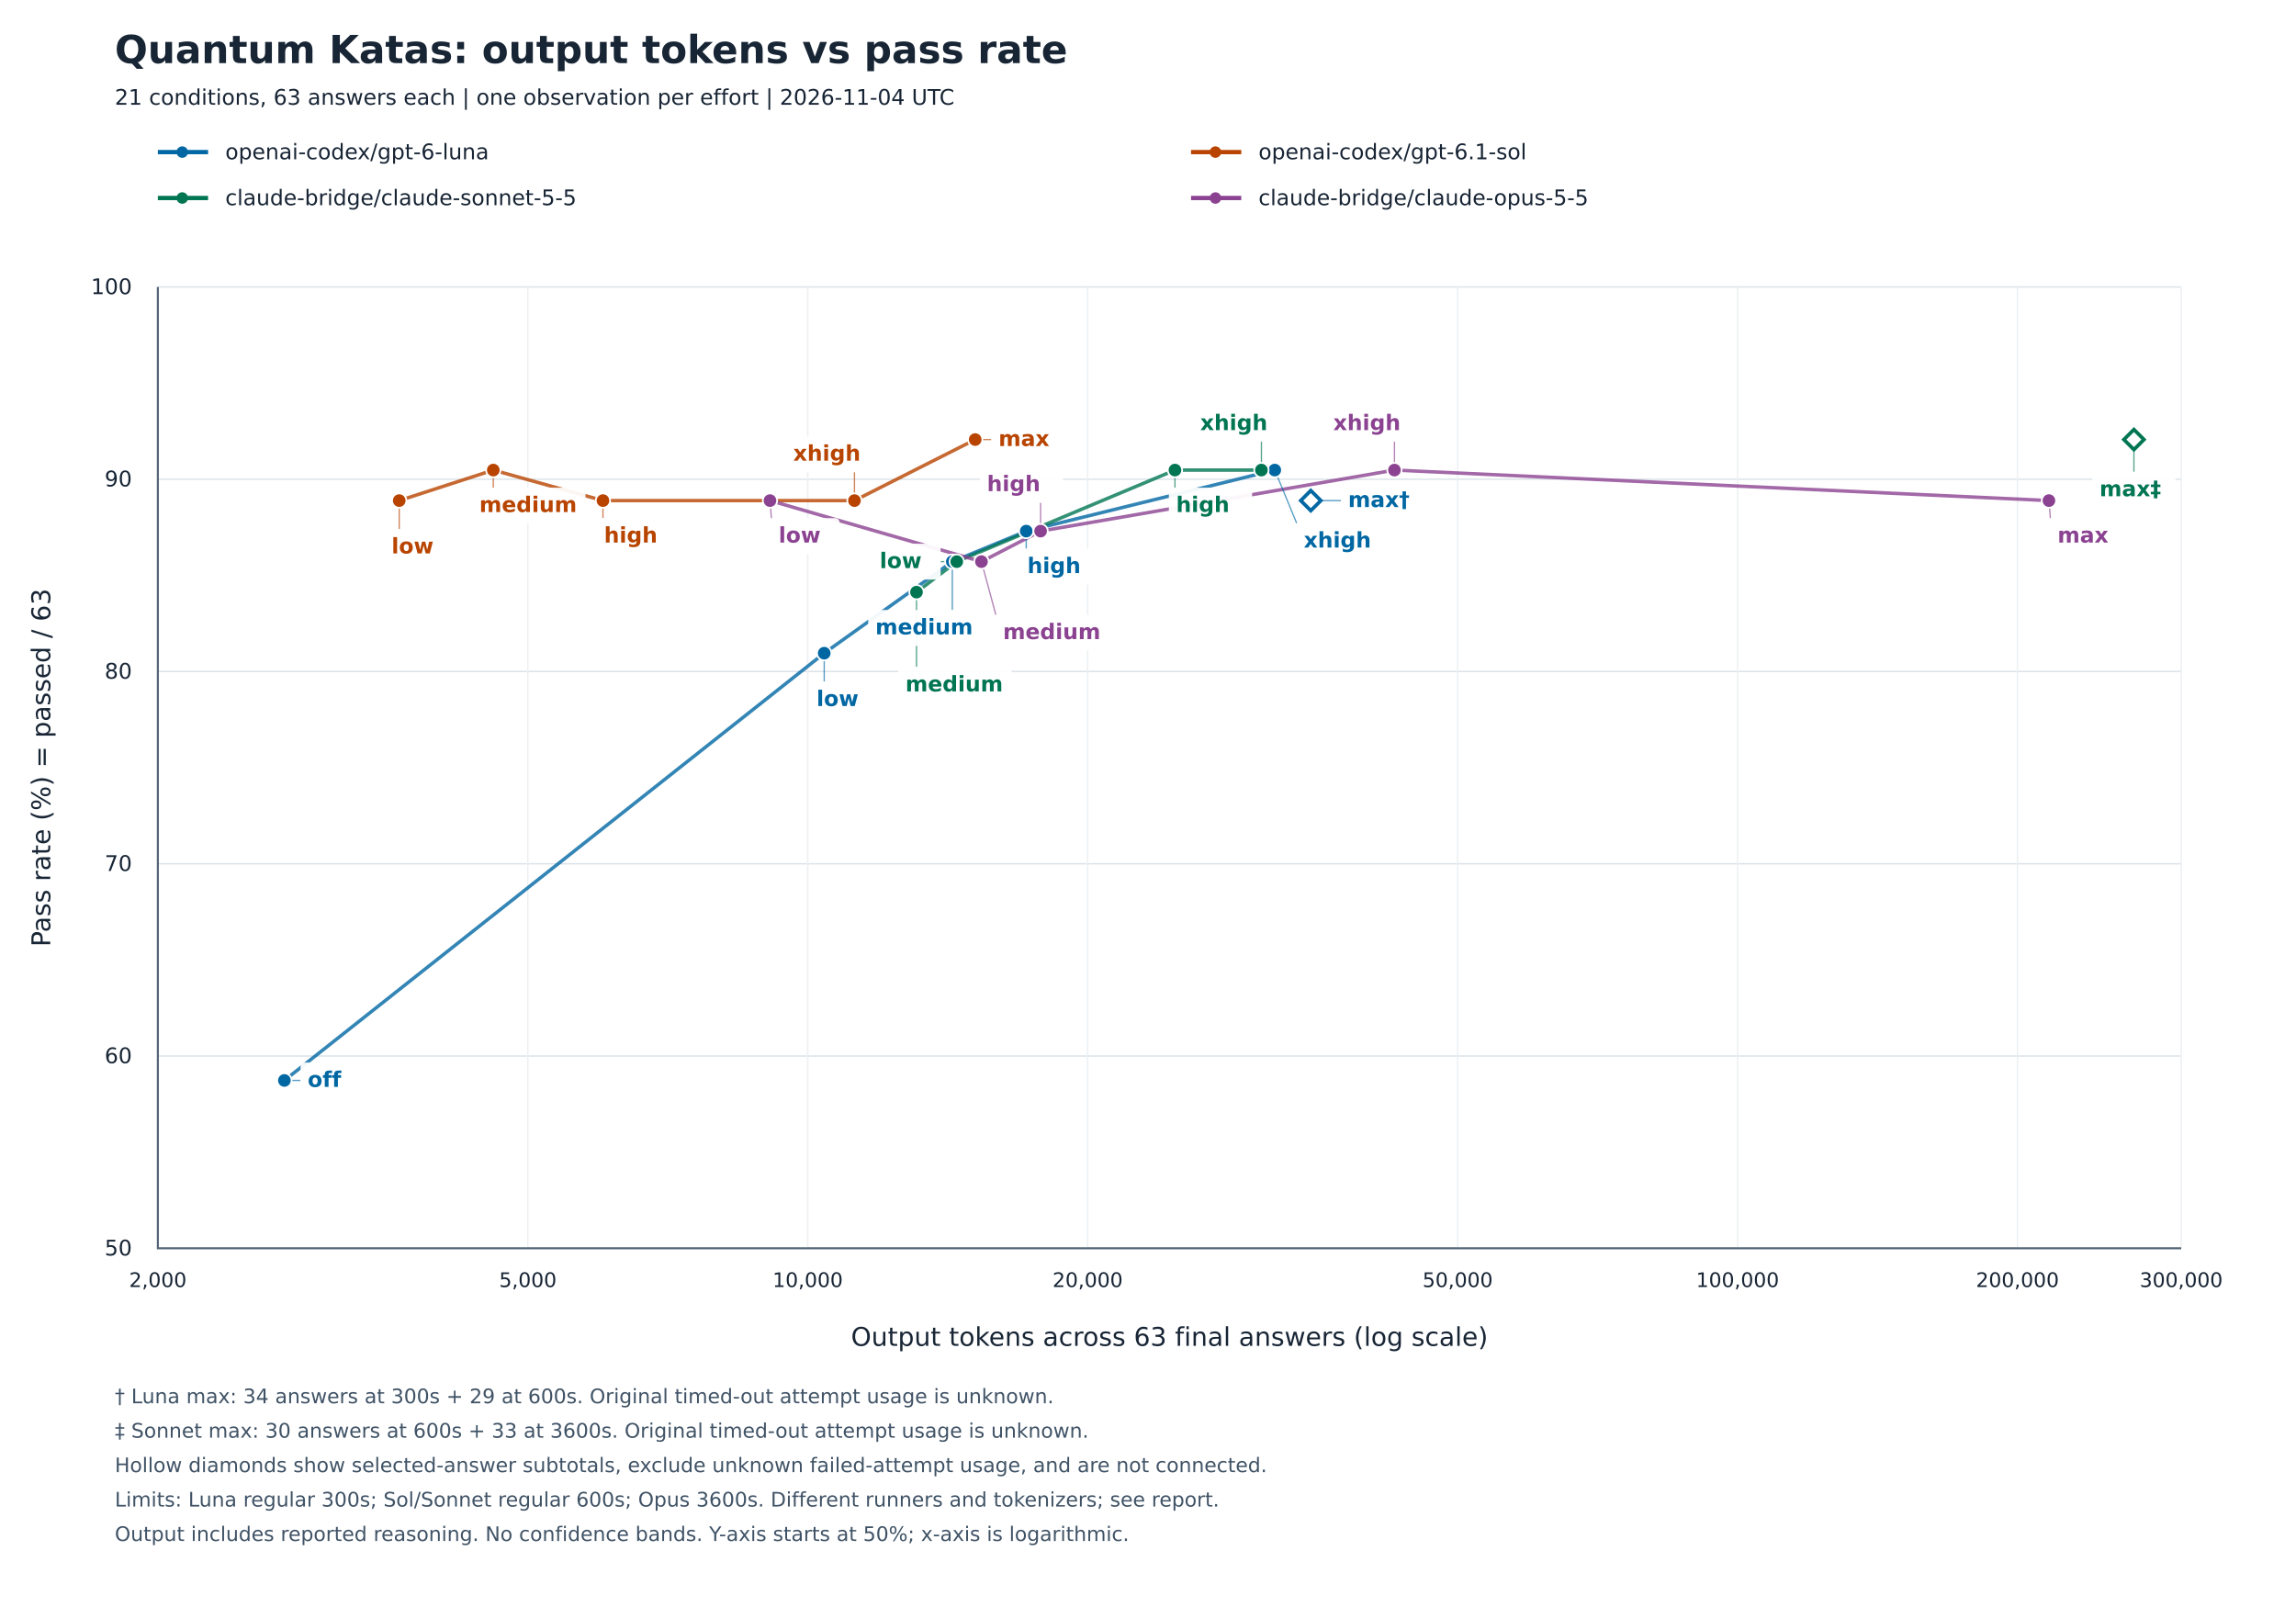
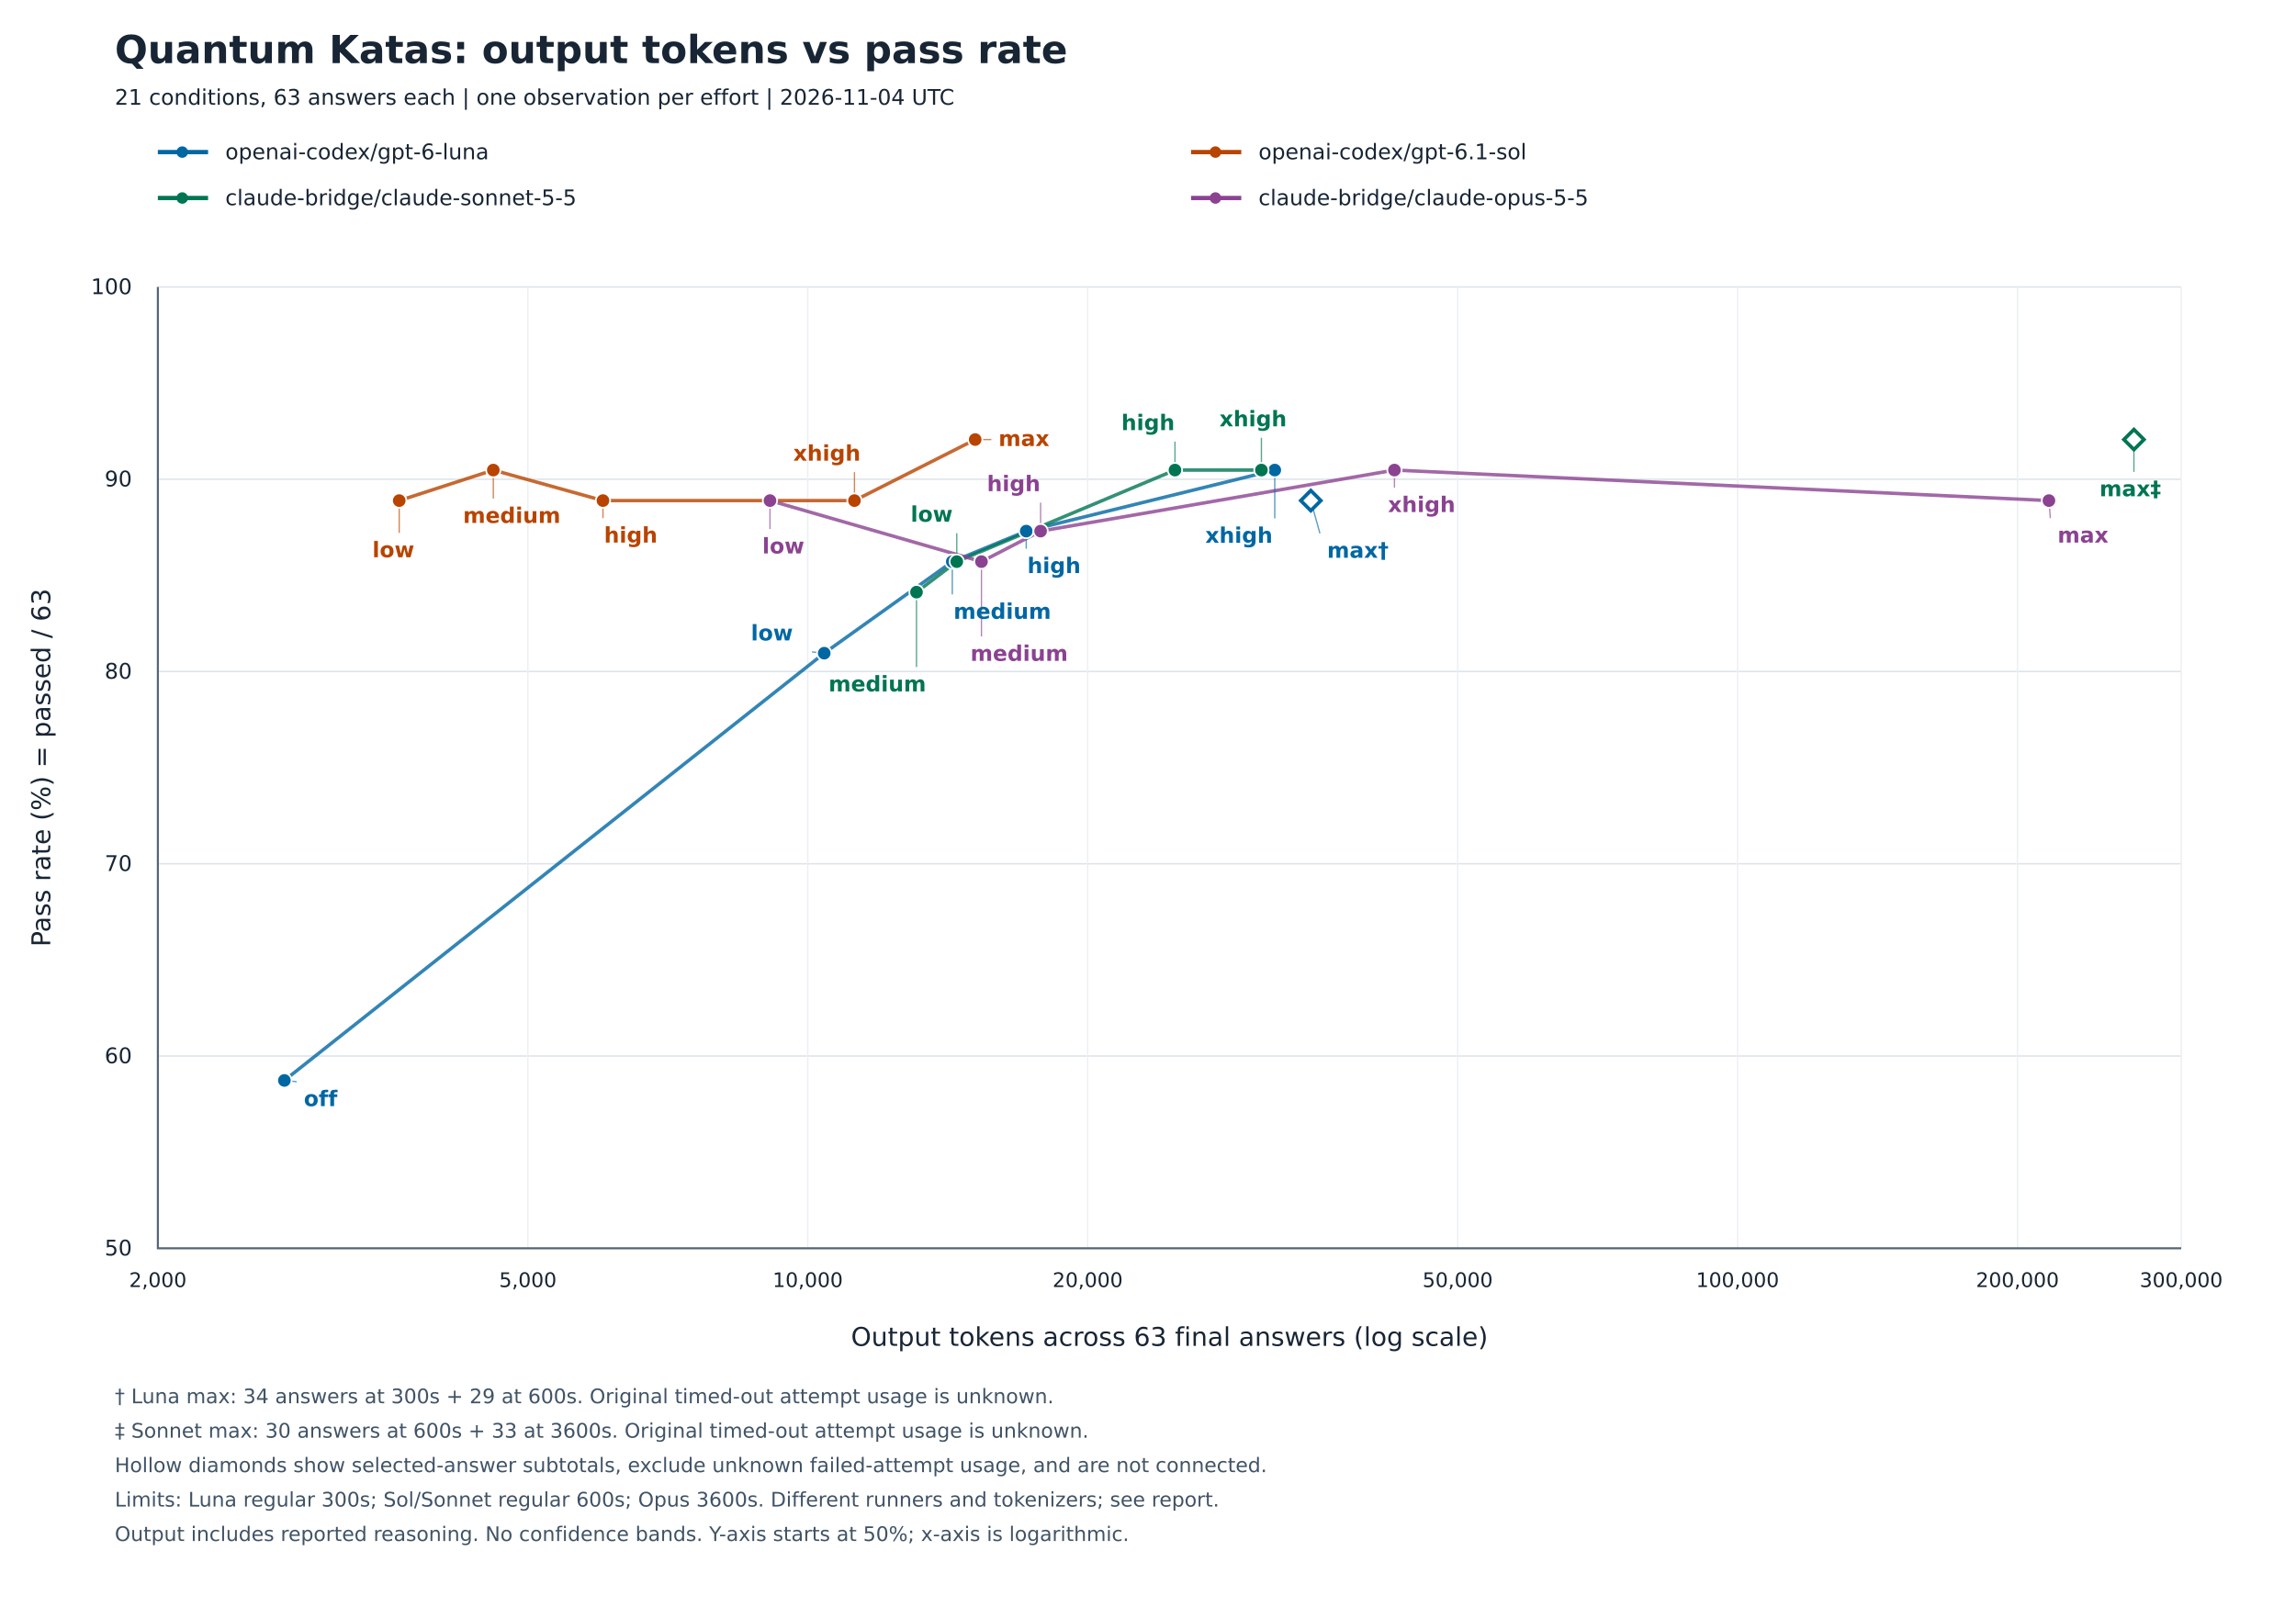
<svg xmlns="http://www.w3.org/2000/svg" width="1600" height="1120" viewBox="0 0 1600 1120">
  <rect width="1600" height="1120" fill="white" />
  <g font-family="DejaVu Sans, sans-serif" fill="#182535">
    <text x="80" y="44" font-size="27" font-weight="bold">Quantum Katas: output tokens vs pass rate</text>
    <text x="80" y="73" font-size="15">21 conditions, 63 answers each | one observation per effort | 2026-11-04 UTC</text>
    <path d="M110 106h35" stroke="#0067a3" stroke-width="3" />
    <circle cx="127" cy="106" r="4" fill="#0067a3" />
    <text x="157" y="111" font-size="15">openai-codex/gpt-6-luna</text>
    <path d="M830 106h35" stroke="#b84400" stroke-width="3" />
    <circle cx="847" cy="106" r="4" fill="#b84400" />
    <text x="877" y="111" font-size="15">openai-codex/gpt-6.1-sol</text>
    <path d="M110 138h35" stroke="#007552" stroke-width="3" />
    <circle cx="127" cy="138" r="4" fill="#007552" />
    <text x="157" y="143" font-size="15">claude-bridge/claude-sonnet-5-5</text>
    <path d="M830 138h35" stroke="#8b4291" stroke-width="3" />
    <circle cx="847" cy="138" r="4" fill="#8b4291" />
    <text x="877" y="143" font-size="15">claude-bridge/claude-opus-5-5</text>
    <path d="M110 870H1520" stroke="#dce3e9" />
    <text x="92" y="875" text-anchor="end" font-size="15">50</text>
    <path d="M110 736H1520" stroke="#dce3e9" />
    <text x="92" y="741" text-anchor="end" font-size="15">60</text>
    <path d="M110 602H1520" stroke="#dce3e9" />
    <text x="92" y="607" text-anchor="end" font-size="15">70</text>
    <path d="M110 468H1520" stroke="#dce3e9" />
    <text x="92" y="473" text-anchor="end" font-size="15">80</text>
    <path d="M110 334H1520" stroke="#dce3e9" />
    <text x="92" y="339" text-anchor="end" font-size="15">90</text>
    <path d="M110 200H1520" stroke="#dce3e9" />
    <text x="92" y="205" text-anchor="end" font-size="15">100</text>
    <path d="M110 200V870" stroke="#edf0f3" />
    <text x="110" y="897" text-anchor="middle" font-size="14">2,000</text>
    <path d="M367.846 200V870" stroke="#edf0f3" />
    <text x="367.846" y="897" text-anchor="middle" font-size="14">5,000</text>
    <path d="M562.898 200V870" stroke="#edf0f3" />
    <text x="562.898" y="897" text-anchor="middle" font-size="14">10,000</text>
    <path d="M757.951 200V870" stroke="#edf0f3" />
    <text x="757.951" y="897" text-anchor="middle" font-size="14">20,000</text>
    <path d="M1015.796 200V870" stroke="#edf0f3" />
    <text x="1015.796" y="897" text-anchor="middle" font-size="14">50,000</text>
    <path d="M1210.849 200V870" stroke="#edf0f3" />
    <text x="1210.849" y="897" text-anchor="middle" font-size="14">100,000</text>
    <path d="M1405.902 200V870" stroke="#edf0f3" />
    <text x="1405.902" y="897" text-anchor="middle" font-size="14">200,000</text>
    <path d="M1520 200V870" stroke="#edf0f3" />
    <text x="1520" y="897" text-anchor="middle" font-size="14">300,000</text>
    <path d="M110 200V870H1520" fill="none" stroke="#526475" stroke-width="1.4" />
    <text x="815" y="938" text-anchor="middle" font-size="18">Output tokens across 63 final answers (log scale)</text>
    <text transform="translate(35 535) rotate(-90)" text-anchor="middle" font-size="18">Pass rate (%) = passed / 63</text>
    <polyline data-series="gpt-6-luna" data-effort-order="off,low,medium,high,xhigh" points="198.177,753.016 574.368,455.238 663.627,391.429 715.149,370.159 888.340,327.619" fill="none" stroke="#0067a3" stroke-width="2.4" opacity="0.8" />
    <polyline data-series="gpt-6.1-sol" data-effort-order="low,medium,high,xhigh,max" points="278.204,348.889 343.769,327.619 420.181,348.889 595.442,348.889 679.574,306.349" fill="none" stroke="#b84400" stroke-width="2.4" opacity="0.8" />
    <polyline data-series="claude-sonnet-5-5" data-effort-order="medium,low,high,xhigh" points="638.669,412.698 666.738,391.429 818.790,327.619 879.034,327.619" fill="none" stroke="#007552" stroke-width="2.4" opacity="0.8" />
    <polyline data-series="claude-opus-5-5" data-effort-order="low,medium,high,xhigh,max" points="536.575,348.889 683.945,391.429 725.158,370.159 971.747,327.619 1427.825,348.889" fill="none" stroke="#8b4291" stroke-width="2.4" opacity="0.8" />
    <path d="M679.574 306.349L690.824 306.349" stroke="#b84400" stroke-width="0.9" opacity="0.65" />
    <path d="M1487.051 306.349L1487.051 328.849" stroke="#007552" stroke-width="0.9" opacity="0.65" />
-     <path d="M343.769 327.619L343.769 339.868" stroke="#b84400" stroke-width="0.9" opacity="0.65" />
-     <path d="M818.790 327.619L818.790 339.868" stroke="#007552" stroke-width="0.9" opacity="0.65" />
-     <path d="M879.034 327.619L879.034 307.783" stroke="#007552" stroke-width="0.9" opacity="0.65" />
-     <path d="M888.340 327.619L903.587 364.617" stroke="#0067a3" stroke-width="0.9" opacity="0.65" />
-     <path d="M971.747 327.619L971.747 307.783" stroke="#8b4291" stroke-width="0.9" opacity="0.65" />
-     <path d="M278.204 348.889L278.204 368.725" stroke="#b84400" stroke-width="0.9" opacity="0.65" />
+     <path d="M343.769 327.619L343.769 347.455" stroke="#b84400" stroke-width="0.9" opacity="0.65" />
+     <path d="M818.790 327.619L818.790 307.783" stroke="#007552" stroke-width="0.9" opacity="0.65" />
+     <path d="M879.034 327.619L879.034 305.119" stroke="#007552" stroke-width="0.9" opacity="0.65" />
+     <path d="M888.340 327.619L888.340 361.313" stroke="#0067a3" stroke-width="0.9" opacity="0.65" />
+     <path d="M971.747 327.619L971.747 339.868" stroke="#8b4291" stroke-width="0.9" opacity="0.65" />
+     <path d="M278.204 348.889L278.204 371.389" stroke="#b84400" stroke-width="0.9" opacity="0.65" />
    <path d="M420.181 348.889L420.181 361.138" stroke="#b84400" stroke-width="0.9" opacity="0.65" />
-     <path d="M536.575 348.889L537.574 361.138" stroke="#8b4291" stroke-width="0.9" opacity="0.65" />
+     <path d="M536.575 348.889L536.575 368.725" stroke="#8b4291" stroke-width="0.9" opacity="0.65" />
    <path d="M595.442 348.889L595.442 329.053" stroke="#b84400" stroke-width="0.9" opacity="0.65" />
-     <path d="M913.443 348.889L934.443 348.889" stroke="#0067a3" stroke-width="0.9" opacity="0.65" />
+     <path d="M913.443 348.889L919.798 371.744" stroke="#0067a3" stroke-width="0.9" opacity="0.65" />
    <path d="M1427.825 348.889L1428.824 361.138" stroke="#8b4291" stroke-width="0.9" opacity="0.65" />
    <path d="M715.149 370.159L715.149 382.407" stroke="#0067a3" stroke-width="0.9" opacity="0.65" />
    <path d="M725.158 370.159L725.158 350.323" stroke="#8b4291" stroke-width="0.9" opacity="0.65" />
-     <path d="M663.627 391.429L663.627 425.123" stroke="#0067a3" stroke-width="0.9" opacity="0.65" />
-     <path d="M666.738 391.429L655.488 391.429" stroke="#007552" stroke-width="0.9" opacity="0.65" />
-     <path d="M683.945 391.429L693.943 428.426" stroke="#8b4291" stroke-width="0.9" opacity="0.65" />
+     <path d="M663.627 391.429L663.627 414.284" stroke="#0067a3" stroke-width="0.9" opacity="0.65" />
+     <path d="M666.738 391.429L666.738 371.593" stroke="#007552" stroke-width="0.9" opacity="0.65" />
+     <path d="M683.945 391.429L683.945 443.600" stroke="#8b4291" stroke-width="0.9" opacity="0.65" />
    <path d="M638.669 412.698L638.669 464.870" stroke="#007552" stroke-width="0.9" opacity="0.65" />
-     <path d="M574.368 455.238L574.368 475.074" stroke="#0067a3" stroke-width="0.9" opacity="0.65" />
-     <path d="M198.177 753.016L209.427 753.016" stroke="#0067a3" stroke-width="0.9" opacity="0.65" />
+     <path d="M574.368 455.238L565.782 454.344" stroke="#0067a3" stroke-width="0.9" opacity="0.65" />
+     <path d="M198.177 753.016L206.763 753.910" stroke="#0067a3" stroke-width="0.9" opacity="0.65" />
    <g data-point-id="openai-codex/gpt-6-luna/off" data-output-tokens="2736" data-pass-rate="58.730158730158735">
      <circle cx="198.177" cy="753.016" r="5" fill="#0067a3" stroke="white" stroke-width="1.2" />
    </g>
    <g data-point-id="openai-codex/gpt-6-luna/low" data-output-tokens="10416" data-pass-rate="80.95238095238095">
      <circle cx="574.368" cy="455.238" r="5" fill="#0067a3" stroke="white" stroke-width="1.2" />
    </g>
    <g data-point-id="openai-codex/gpt-6-luna/medium" data-output-tokens="14304" data-pass-rate="85.71428571428571">
      <circle cx="663.627" cy="391.429" r="5" fill="#0067a3" stroke="white" stroke-width="1.2" />
    </g>
    <g data-point-id="openai-codex/gpt-6-luna/high" data-output-tokens="17178" data-pass-rate="87.3015873015873">
      <circle cx="715.149" cy="370.159" r="5" fill="#0067a3" stroke="white" stroke-width="1.2" />
    </g>
    <g data-point-id="openai-codex/gpt-6-luna/xhigh" data-output-tokens="31788" data-pass-rate="90.47619047619048">
      <circle cx="888.340" cy="327.619" r="5" fill="#0067a3" stroke="white" stroke-width="1.2" />
    </g>
    <g data-point-id="openai-codex/gpt-6-luna/max" data-output-tokens="34754" data-pass-rate="88.88888888888889">
      <path d="M913.443 341.889l7 7-7 7-7-7z" fill="white" stroke="#0067a3" stroke-width="2.5" />
    </g>
    <g data-point-id="openai-codex/gpt-6.1-sol/low" data-output-tokens="3636" data-pass-rate="88.88888888888889">
      <circle cx="278.204" cy="348.889" r="5" fill="#b84400" stroke="white" stroke-width="1.2" />
    </g>
    <g data-point-id="openai-codex/gpt-6.1-sol/medium" data-output-tokens="4590" data-pass-rate="90.47619047619048">
      <circle cx="343.769" cy="327.619" r="5" fill="#b84400" stroke="white" stroke-width="1.2" />
    </g>
    <g data-point-id="openai-codex/gpt-6.1-sol/high" data-output-tokens="6022" data-pass-rate="88.88888888888889">
      <circle cx="420.181" cy="348.889" r="5" fill="#b84400" stroke="white" stroke-width="1.2" />
    </g>
    <g data-point-id="openai-codex/gpt-6.1-sol/xhigh" data-output-tokens="11226" data-pass-rate="88.88888888888889">
      <circle cx="595.442" cy="348.889" r="5" fill="#b84400" stroke="white" stroke-width="1.2" />
    </g>
    <g data-point-id="openai-codex/gpt-6.1-sol/max" data-output-tokens="15138" data-pass-rate="92.06349206349206">
      <circle cx="679.574" cy="306.349" r="5" fill="#b84400" stroke="white" stroke-width="1.2" />
    </g>
    <g data-point-id="claude-bridge/claude-sonnet-5-5/low" data-output-tokens="14463" data-pass-rate="85.71428571428571">
      <circle cx="666.738" cy="391.429" r="5" fill="#007552" stroke="white" stroke-width="1.2" />
    </g>
    <g data-point-id="claude-bridge/claude-sonnet-5-5/medium" data-output-tokens="13090" data-pass-rate="84.12698412698413">
      <circle cx="638.669" cy="412.698" r="5" fill="#007552" stroke="white" stroke-width="1.2" />
    </g>
    <g data-point-id="claude-bridge/claude-sonnet-5-5/high" data-output-tokens="24827" data-pass-rate="90.47619047619048">
      <circle cx="818.790" cy="327.619" r="5" fill="#007552" stroke="white" stroke-width="1.2" />
    </g>
    <g data-point-id="claude-bridge/claude-sonnet-5-5/xhigh" data-output-tokens="30754" data-pass-rate="90.47619047619048">
      <circle cx="879.034" cy="327.619" r="5" fill="#007552" stroke="white" stroke-width="1.2" />
    </g>
    <g data-point-id="claude-bridge/claude-sonnet-5-5/max" data-output-tokens="266852" data-pass-rate="92.06349206349206">
      <path d="M1487.051 299.349l7 7-7 7-7-7z" fill="white" stroke="#007552" stroke-width="2.5" />
    </g>
    <g data-point-id="claude-bridge/claude-opus-5-5/low" data-output-tokens="9107" data-pass-rate="88.88888888888889">
      <circle cx="536.575" cy="348.889" r="5" fill="#8b4291" stroke="white" stroke-width="1.2" />
    </g>
    <g data-point-id="claude-bridge/claude-opus-5-5/medium" data-output-tokens="15375" data-pass-rate="85.71428571428571">
      <circle cx="683.945" cy="391.429" r="5" fill="#8b4291" stroke="white" stroke-width="1.2" />
    </g>
    <g data-point-id="claude-bridge/claude-opus-5-5/high" data-output-tokens="17800" data-pass-rate="87.3015873015873">
      <circle cx="725.158" cy="370.159" r="5" fill="#8b4291" stroke="white" stroke-width="1.2" />
    </g>
    <g data-point-id="claude-bridge/claude-opus-5-5/xhigh" data-output-tokens="42755" data-pass-rate="90.47619047619048">
      <circle cx="971.747" cy="327.619" r="5" fill="#8b4291" stroke="white" stroke-width="1.2" />
    </g>
    <g data-point-id="claude-bridge/claude-opus-5-5/max" data-output-tokens="216205" data-pass-rate="88.88888888888889">
      <circle cx="1427.825" cy="348.889" r="5" fill="#8b4291" stroke="white" stroke-width="1.2" />
    </g>
-     <rect x="690.824" y="293.849" width="47.5" height="25" rx="3" fill="white" fill-opacity="0.94" />
    <text x="695.824" y="310.849" fill="#b84400" font-size="15" font-weight="bold">max</text>
-     <rect x="1458.051" y="328.849" width="58" height="25" rx="3" fill="white" fill-opacity="0.94" />
    <text x="1463.051" y="345.849" fill="#007552" font-size="15" font-weight="bold">max‡</text>
-     <rect x="329.018" y="339.868" width="79" height="25" rx="3" fill="white" fill-opacity="0.94" />
-     <text x="334.018" y="356.868" fill="#b84400" font-size="15" font-weight="bold">medium</text>
-     <rect x="814.538" y="339.868" width="58" height="25" rx="3" fill="white" fill-opacity="0.94" />
-     <text x="819.538" y="356.868" fill="#007552" font-size="15" font-weight="bold">high</text>
-     <rect x="831.39" y="282.783" width="68.5" height="25" rx="3" fill="white" fill-opacity="0.94" />
-     <text x="836.39" y="299.783" fill="#007552" font-size="15" font-weight="bold">xhigh</text>
-     <rect x="903.587" y="364.617" width="68.5" height="25" rx="3" fill="white" fill-opacity="0.94" />
-     <text x="908.587" y="381.617" fill="#0067a3" font-size="15" font-weight="bold">xhigh</text>
-     <rect x="924.103" y="282.783" width="68.5" height="25" rx="3" fill="white" fill-opacity="0.94" />
-     <text x="929.103" y="299.783" fill="#8b4291" font-size="15" font-weight="bold">xhigh</text>
-     <rect x="267.848" y="368.725" width="47.5" height="25" rx="3" fill="white" fill-opacity="0.94" />
-     <text x="272.848" y="385.725" fill="#b84400" font-size="15" font-weight="bold">low</text>
-     <rect x="415.93" y="361.138" width="58" height="25" rx="3" fill="white" fill-opacity="0.94" />
+     <text x="322.663" y="364.455" fill="#b84400" font-size="15" font-weight="bold">medium</text>
+     <text x="781.396" y="299.783" fill="#007552" font-size="15" font-weight="bold">high</text>
+     <text x="849.784" y="297.119" fill="#007552" font-size="15" font-weight="bold">xhigh</text>
+     <text x="839.956" y="378.313" fill="#0067a3" font-size="15" font-weight="bold">xhigh</text>
+     <text x="967.245" y="356.868" fill="#8b4291" font-size="15" font-weight="bold">xhigh</text>
+     <text x="259.454" y="388.389" fill="#b84400" font-size="15" font-weight="bold">low</text>
    <text x="420.93" y="378.138" fill="#b84400" font-size="15" font-weight="bold">high</text>
-     <rect x="537.574" y="361.138" width="47.5" height="25" rx="3" fill="white" fill-opacity="0.94" />
-     <text x="542.574" y="378.138" fill="#8b4291" font-size="15" font-weight="bold">low</text>
-     <rect x="547.798" y="304.053" width="68.5" height="25" rx="3" fill="white" fill-opacity="0.94" />
+     <text x="531.219" y="385.725" fill="#8b4291" font-size="15" font-weight="bold">low</text>
    <text x="552.798" y="321.053" fill="#b84400" font-size="15" font-weight="bold">xhigh</text>
-     <rect x="934.443" y="336.389" width="58" height="25" rx="3" fill="white" fill-opacity="0.94" />
-     <text x="939.443" y="353.389" fill="#0067a3" font-size="15" font-weight="bold">max†</text>
-     <rect x="1428.824" y="361.138" width="47.5" height="25" rx="3" fill="white" fill-opacity="0.94" />
+     <text x="924.798" y="388.744" fill="#0067a3" font-size="15" font-weight="bold">max†</text>
    <text x="1433.824" y="378.138" fill="#8b4291" font-size="15" font-weight="bold">max</text>
-     <rect x="710.898" y="382.407" width="58" height="25" rx="3" fill="white" fill-opacity="0.94" />
    <text x="715.898" y="399.407" fill="#0067a3" font-size="15" font-weight="bold">high</text>
-     <rect x="682.764" y="325.323" width="58" height="25" rx="3" fill="white" fill-opacity="0.94" />
    <text x="687.764" y="342.323" fill="#8b4291" font-size="15" font-weight="bold">high</text>
-     <rect x="604.993" y="425.123" width="79" height="25" rx="3" fill="white" fill-opacity="0.94" />
-     <text x="609.993" y="442.123" fill="#0067a3" font-size="15" font-weight="bold">medium</text>
-     <rect x="607.988" y="378.929" width="47.5" height="25" rx="3" fill="white" fill-opacity="0.94" />
-     <text x="612.988" y="395.929" fill="#007552" font-size="15" font-weight="bold">low</text>
-     <rect x="693.943" y="428.426" width="79" height="25" rx="3" fill="white" fill-opacity="0.94" />
-     <text x="698.943" y="445.426" fill="#8b4291" font-size="15" font-weight="bold">medium</text>
-     <rect x="625.957" y="464.87" width="79" height="25" rx="3" fill="white" fill-opacity="0.94" />
-     <text x="630.957" y="481.87" fill="#007552" font-size="15" font-weight="bold">medium</text>
-     <rect x="564.011" y="475.074" width="47.5" height="25" rx="3" fill="white" fill-opacity="0.94" />
-     <text x="569.011" y="492.074" fill="#0067a3" font-size="15" font-weight="bold">low</text>
-     <rect x="209.427" y="740.516" width="47.5" height="25" rx="3" fill="white" fill-opacity="0.94" />
-     <text x="214.427" y="757.516" fill="#0067a3" font-size="15" font-weight="bold">off</text>
+     <text x="664.482" y="431.284" fill="#0067a3" font-size="15" font-weight="bold">medium</text>
+     <text x="634.594" y="363.593" fill="#007552" font-size="15" font-weight="bold">low</text>
+     <text x="676.233" y="460.6" fill="#8b4291" font-size="15" font-weight="bold">medium</text>
+     <text x="577.381" y="481.87" fill="#007552" font-size="15" font-weight="bold">medium</text>
+     <text x="523.282" y="446.344" fill="#0067a3" font-size="15" font-weight="bold">low</text>
+     <text x="211.763" y="770.91" fill="#0067a3" font-size="15" font-weight="bold">off</text>
    <text x="80" y="978" font-size="14" fill="#405366">† Luna max: 34 answers at 300s + 29 at 600s. Original timed-out attempt usage is unknown.</text>
    <text x="80" y="1002" font-size="14" fill="#405366">‡ Sonnet max: 30 answers at 600s + 33 at 3600s. Original timed-out attempt usage is unknown.</text>
    <text x="80" y="1026" font-size="14" fill="#405366">Hollow diamonds show selected-answer subtotals, exclude unknown failed-attempt usage, and are not connected.</text>
    <text x="80" y="1050" font-size="14" fill="#405366">Limits: Luna regular 300s; Sol/Sonnet regular 600s; Opus 3600s. Different runners and tokenizers; see report.</text>
    <text x="80" y="1074" font-size="14" fill="#405366">Output includes reported reasoning. No confidence bands. Y-axis starts at 50%; x-axis is logarithmic.</text>
  </g>
</svg>
